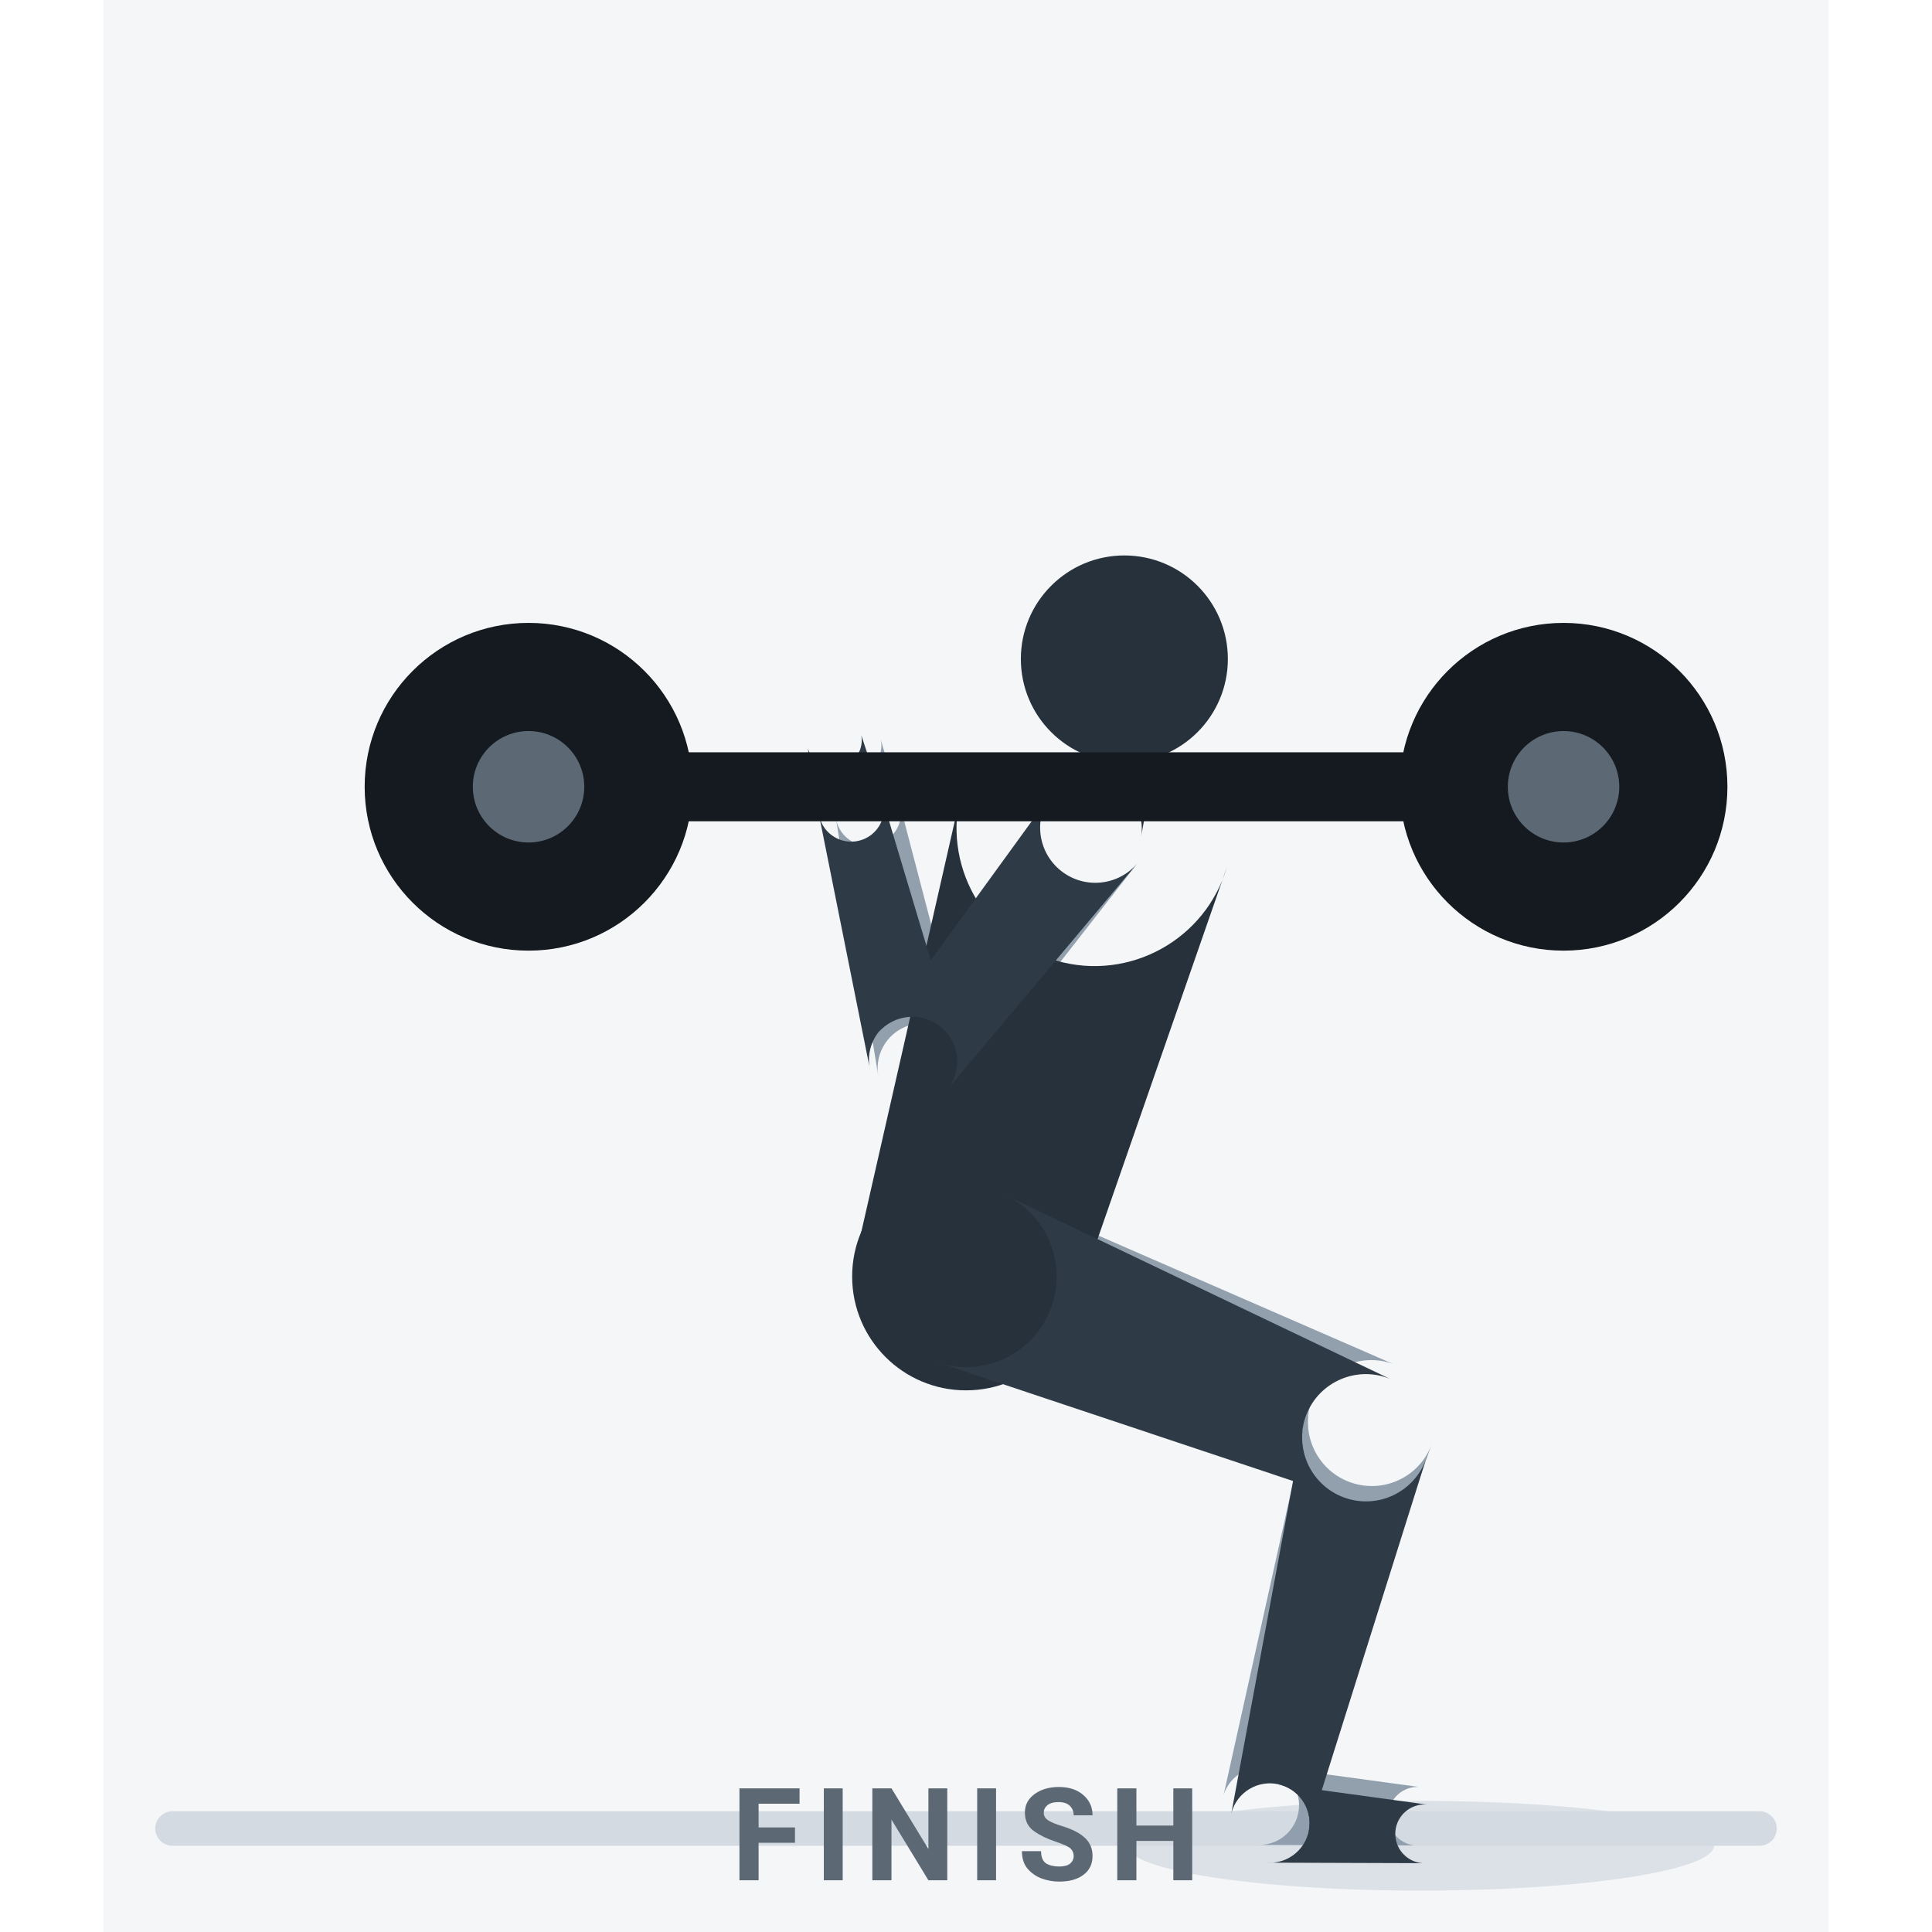
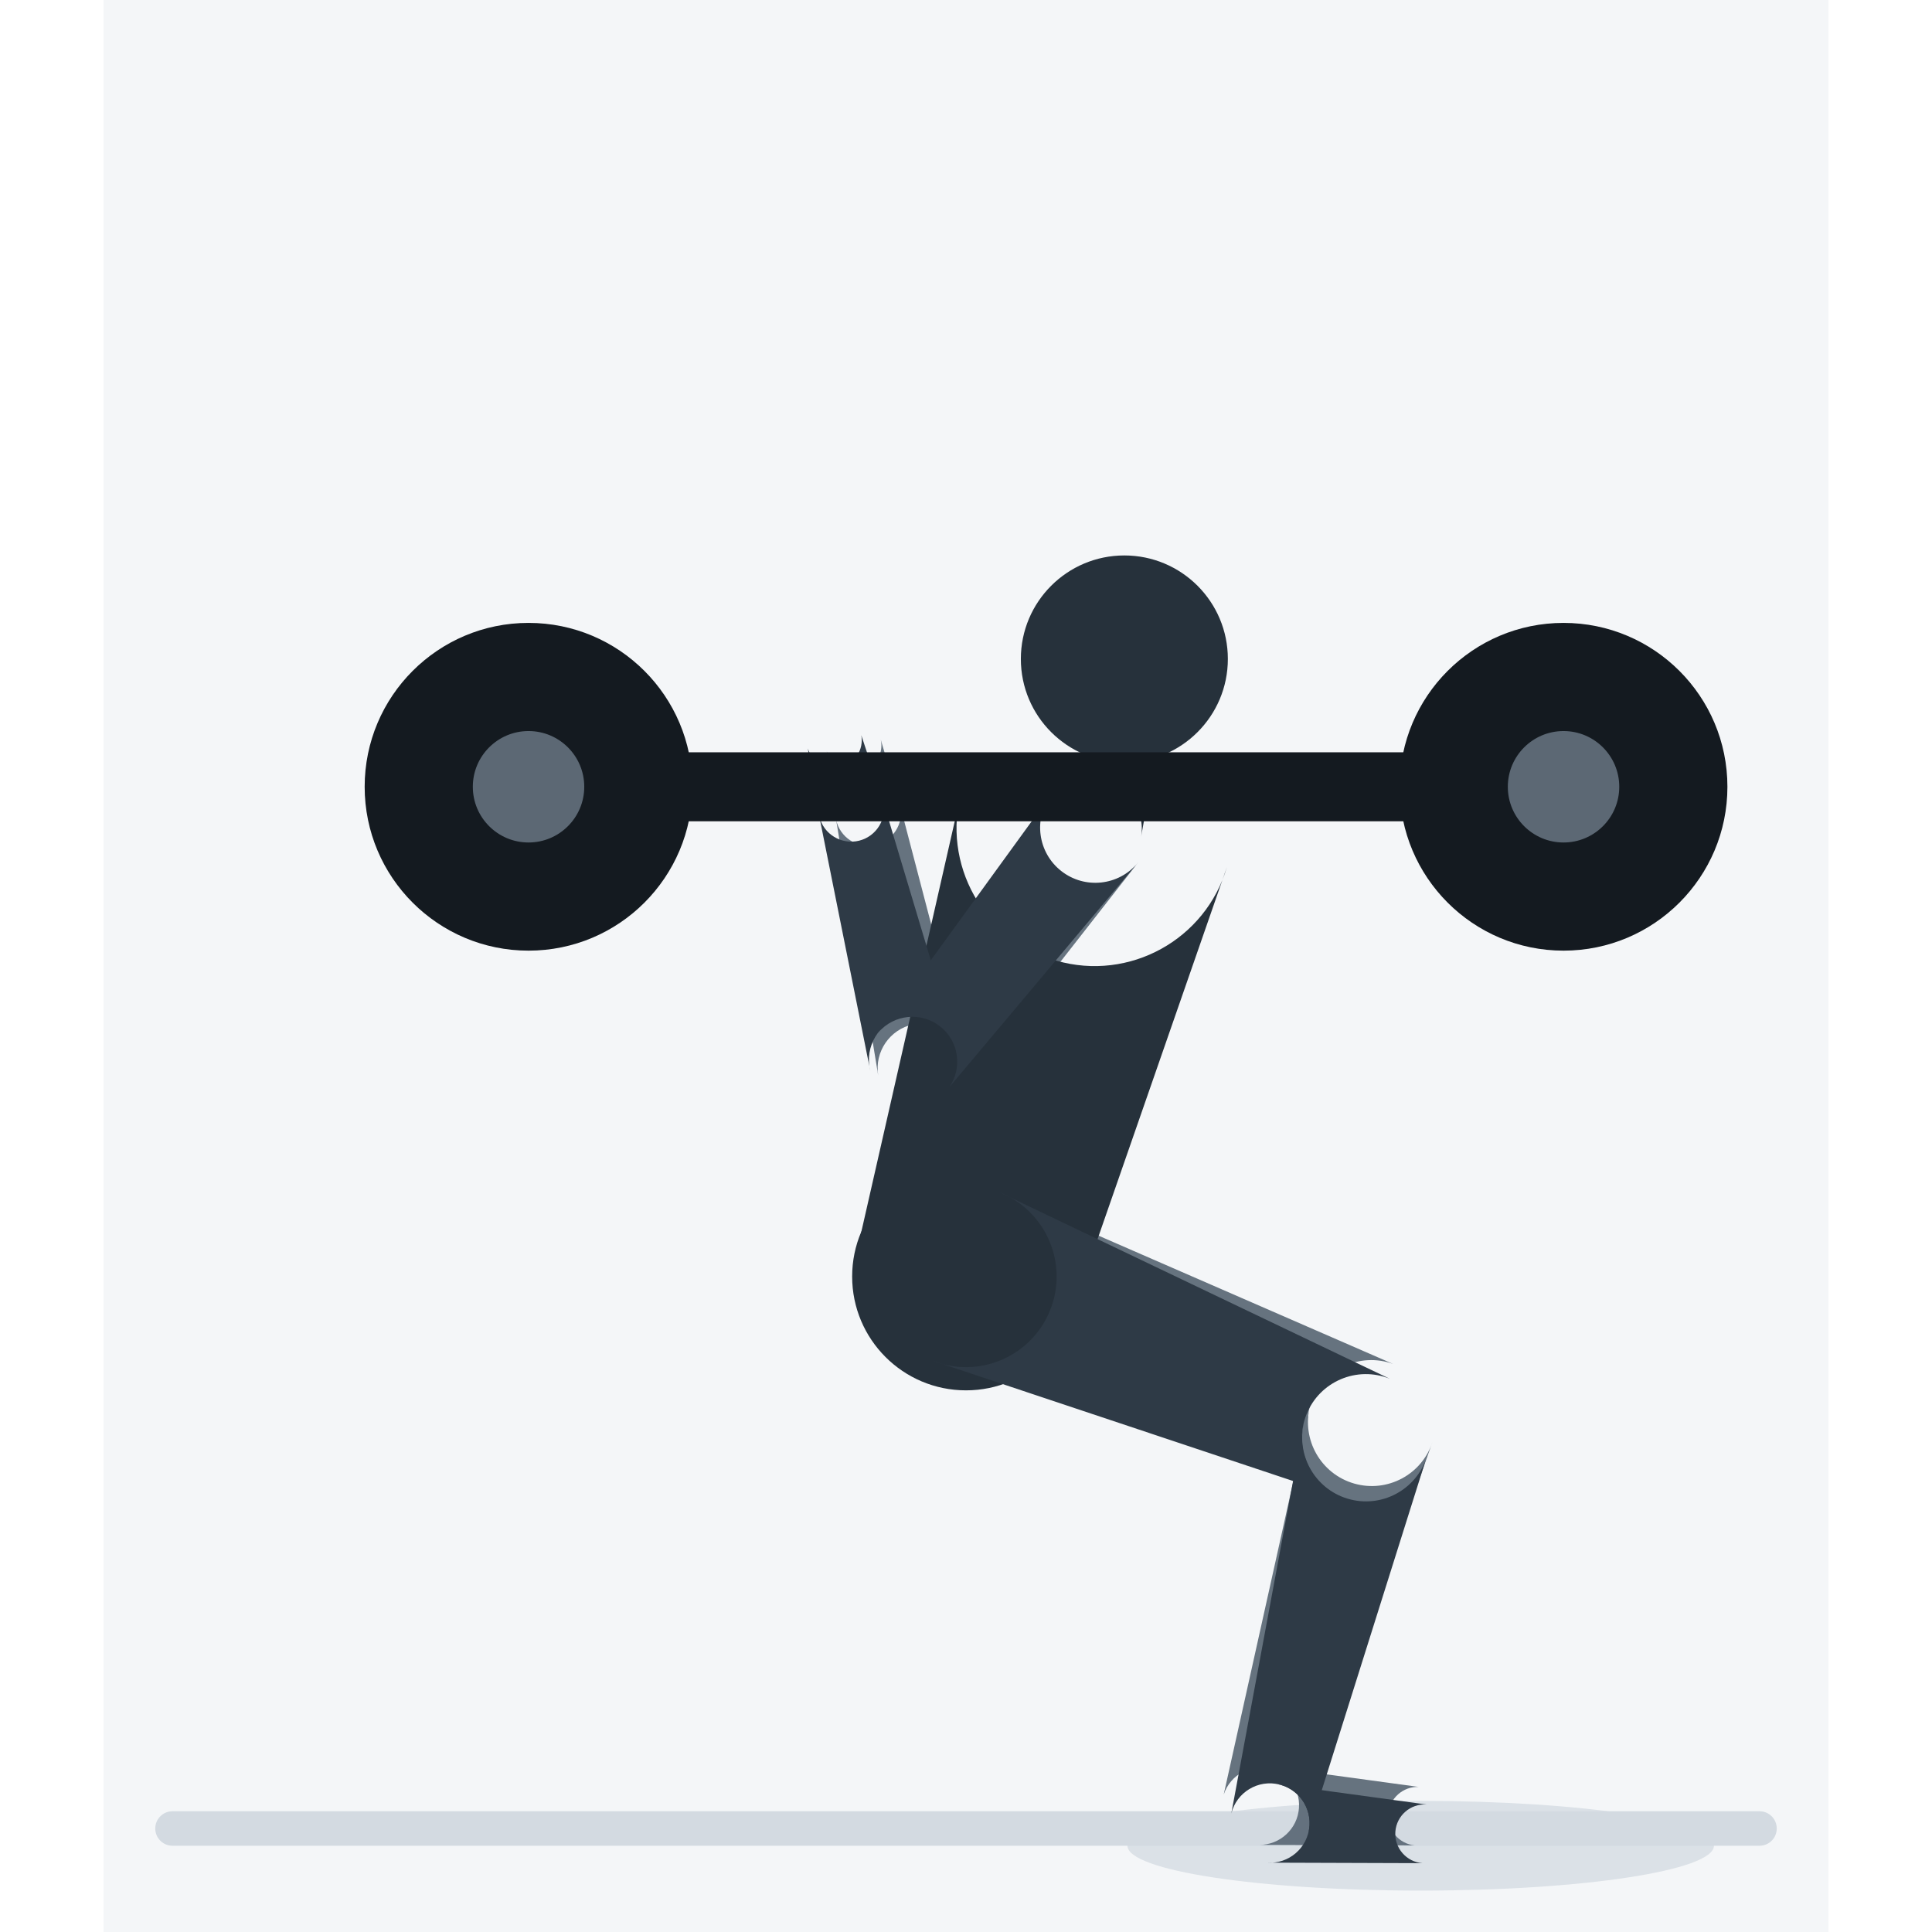
<svg xmlns="http://www.w3.org/2000/svg" viewBox="-50 -58 100 112" width="480" height="480" role="img" aria-label="Barbell Back Squat — finish position">
  <rect x="-50" y="-58" width="100" height="112" fill="#F4F6F8" />
  <ellipse cx="26.36" cy="49" rx="17" ry="2.6" fill="#D3DAE1" opacity="0.75" />
  <line x1="-46" y1="48" x2="46" y2="48" stroke="#D3DAE1" stroke-width="2" stroke-linecap="round" />
  <g opacity="0.92">
-     <path d="M -1.8 20.93 L 22.23 28.03 A 3.7 3.7 0 0 1 24.76 21.07 L 1.8 11.07 A 5.25 5.25 0 0 1 -1.8 20.93 Z" fill="#8A99A8" />
-     <path d="M 19.94 23.53 L 14.94 46.03 A 2.3 2.3 0 0 1 19.36 47.29 L 27.05 25.57 A 3.7 3.7 0 0 1 19.94 23.53 Z" fill="#8A99A8" />
-     <path d="M 16.99 48.95 L 26.01 48.98 A 1.7 1.7 0 0 1 26.25 45.59 L 17.31 44.37 A 2.3 2.3 0 0 1 16.99 48.95 Z" fill="#8A99A8" />
-     <path d="M 4.85 -11.83 L -4.65 2.27 A 2.6 2.6 0 0 1 -0.45 5.33 L 10.03 -8.07 A 3.2 3.2 0 0 1 4.85 -11.83 Z" fill="#8A99A8" />
-     <path d="M -0.01 3.26 L -3.81 -11.27 A 1.9 1.9 0 0 1 -7.53 -10.48 L -5.09 4.34 A 2.6 2.6 0 0 1 -0.01 3.26 Z" fill="#8A99A8" />
-     <path d="M -3.81 -11.27 L -4.94 -15.12 A 1.6 1.6 0 0 1 -8.07 -14.45 L -7.53 -10.48 A 1.9 1.9 0 0 1 -3.81 -11.27 Z" fill="#8A99A8" />
+     <path d="M -1.8 20.93 L 22.23 28.03 A 3.7 3.7 0 0 1 24.76 21.07 L 1.8 11.07 A 5.25 5.25 0 0 1 -1.8 20.93 Z" fill="#5A6875" />
+     <path d="M 19.94 23.53 L 14.94 46.03 A 2.3 2.3 0 0 1 19.36 47.29 L 27.05 25.57 A 3.7 3.7 0 0 1 19.94 23.53 Z" fill="#5A6875" />
+     <path d="M 16.99 48.95 L 26.01 48.98 A 1.7 1.7 0 0 1 26.25 45.59 L 17.31 44.37 A 2.3 2.3 0 0 1 16.99 48.95 Z" fill="#5A6875" />
+     <path d="M 4.85 -11.83 L -4.65 2.27 A 2.6 2.6 0 0 1 -0.45 5.33 L 10.03 -8.07 A 3.2 3.2 0 0 1 4.85 -11.83 Z" fill="#5A6875" />
+     <path d="M -0.01 3.26 L -3.81 -11.27 A 1.9 1.9 0 0 1 -7.53 -10.48 L -5.09 4.34 A 2.6 2.6 0 0 1 -0.01 3.26 Z" fill="#5A6875" />
+     <path d="M -3.81 -11.27 L -4.94 -15.12 A 1.6 1.6 0 0 1 -8.07 -14.45 L -7.53 -10.48 A 1.9 1.9 0 0 1 -3.81 -11.27 Z" fill="#5A6875" />
  </g>
  <circle cx="0" cy="16" r="6.6" fill="#26313B" />
  <path d="M 6.25 17.79 L 15.13 -7.75 A 8 8 0 0 1 -0.25 -12.16 L -6.25 14.21 A 6.5 6.5 0 0 1 6.25 17.79 Z" fill="#26313B" />
  <path d="M 10.15 -9.48 L 10.85 -13.42 A 2.75 2.75 0 0 1 5.43 -14.37 L 4.73 -10.43 A 2.75 2.75 0 0 1 10.15 -9.48 Z" fill="#26313B" />
  <circle cx="9.18" cy="-19.8" r="6" fill="#26313B" />
  <path d="M -1.97 20.87 L 21.79 28.8 A 3.7 3.7 0 0 1 24.57 21.93 L 1.97 11.13 A 5.25 5.25 0 0 1 -1.97 20.87 Z" fill="#2E3A46" />
  <path d="M 19.59 24.47 L 15.38 47.13 A 2.3 2.3 0 0 1 19.85 48.24 L 26.77 26.26 A 3.7 3.7 0 0 1 19.59 24.47 Z" fill="#2E3A46" />
  <path d="M 17.45 49.98 L 26.47 50.01 A 1.7 1.7 0 0 1 26.71 46.61 L 17.78 45.39 A 2.3 2.3 0 0 1 17.45 49.98 Z" fill="#2E3A46" />
  <path d="M 4.92 -11.92 L -5.07 1.84 A 2.6 2.6 0 0 1 -0.98 5.04 L 9.96 -7.98 A 3.2 3.2 0 0 1 4.92 -11.92 Z" fill="#2E3A46" />
  <path d="M -0.5 2.81 L -4.81 -11.57 A 1.9 1.9 0 0 1 -8.5 -10.65 L -5.55 4.07 A 2.6 2.6 0 0 1 -0.5 2.81 Z" fill="#2E3A46" />
  <path d="M -4.81 -11.57 L -6.07 -15.38 A 1.6 1.6 0 0 1 -9.17 -14.61 L -8.5 -10.65 A 1.9 1.9 0 0 1 -4.81 -11.57 Z" fill="#2E3A46" />
  <g>
    <line x1="-25.36" y1="-12.39" x2="34.64" y2="-12.39" stroke="#141A20" stroke-width="4" stroke-linecap="round" />
    <g>
      <circle cx="-25.36" cy="-12.39" r="9.5" fill="#141A20" />
      <circle cx="-25.36" cy="-12.39" r="3.23" fill="#5C6874" />
    </g>
    <g>
      <circle cx="34.64" cy="-12.39" r="9.5" fill="#141A20" />
      <circle cx="34.64" cy="-12.39" r="3.23" fill="#5C6874" />
    </g>
  </g>
-   <text x="0" y="51" text-anchor="middle" font-family="ui-sans-serif,system-ui,-apple-system,Segoe UI,Roboto,sans-serif" font-size="7.5" font-weight="700" letter-spacing="0.7" fill="#5C6874">FINISH</text>
</svg>
